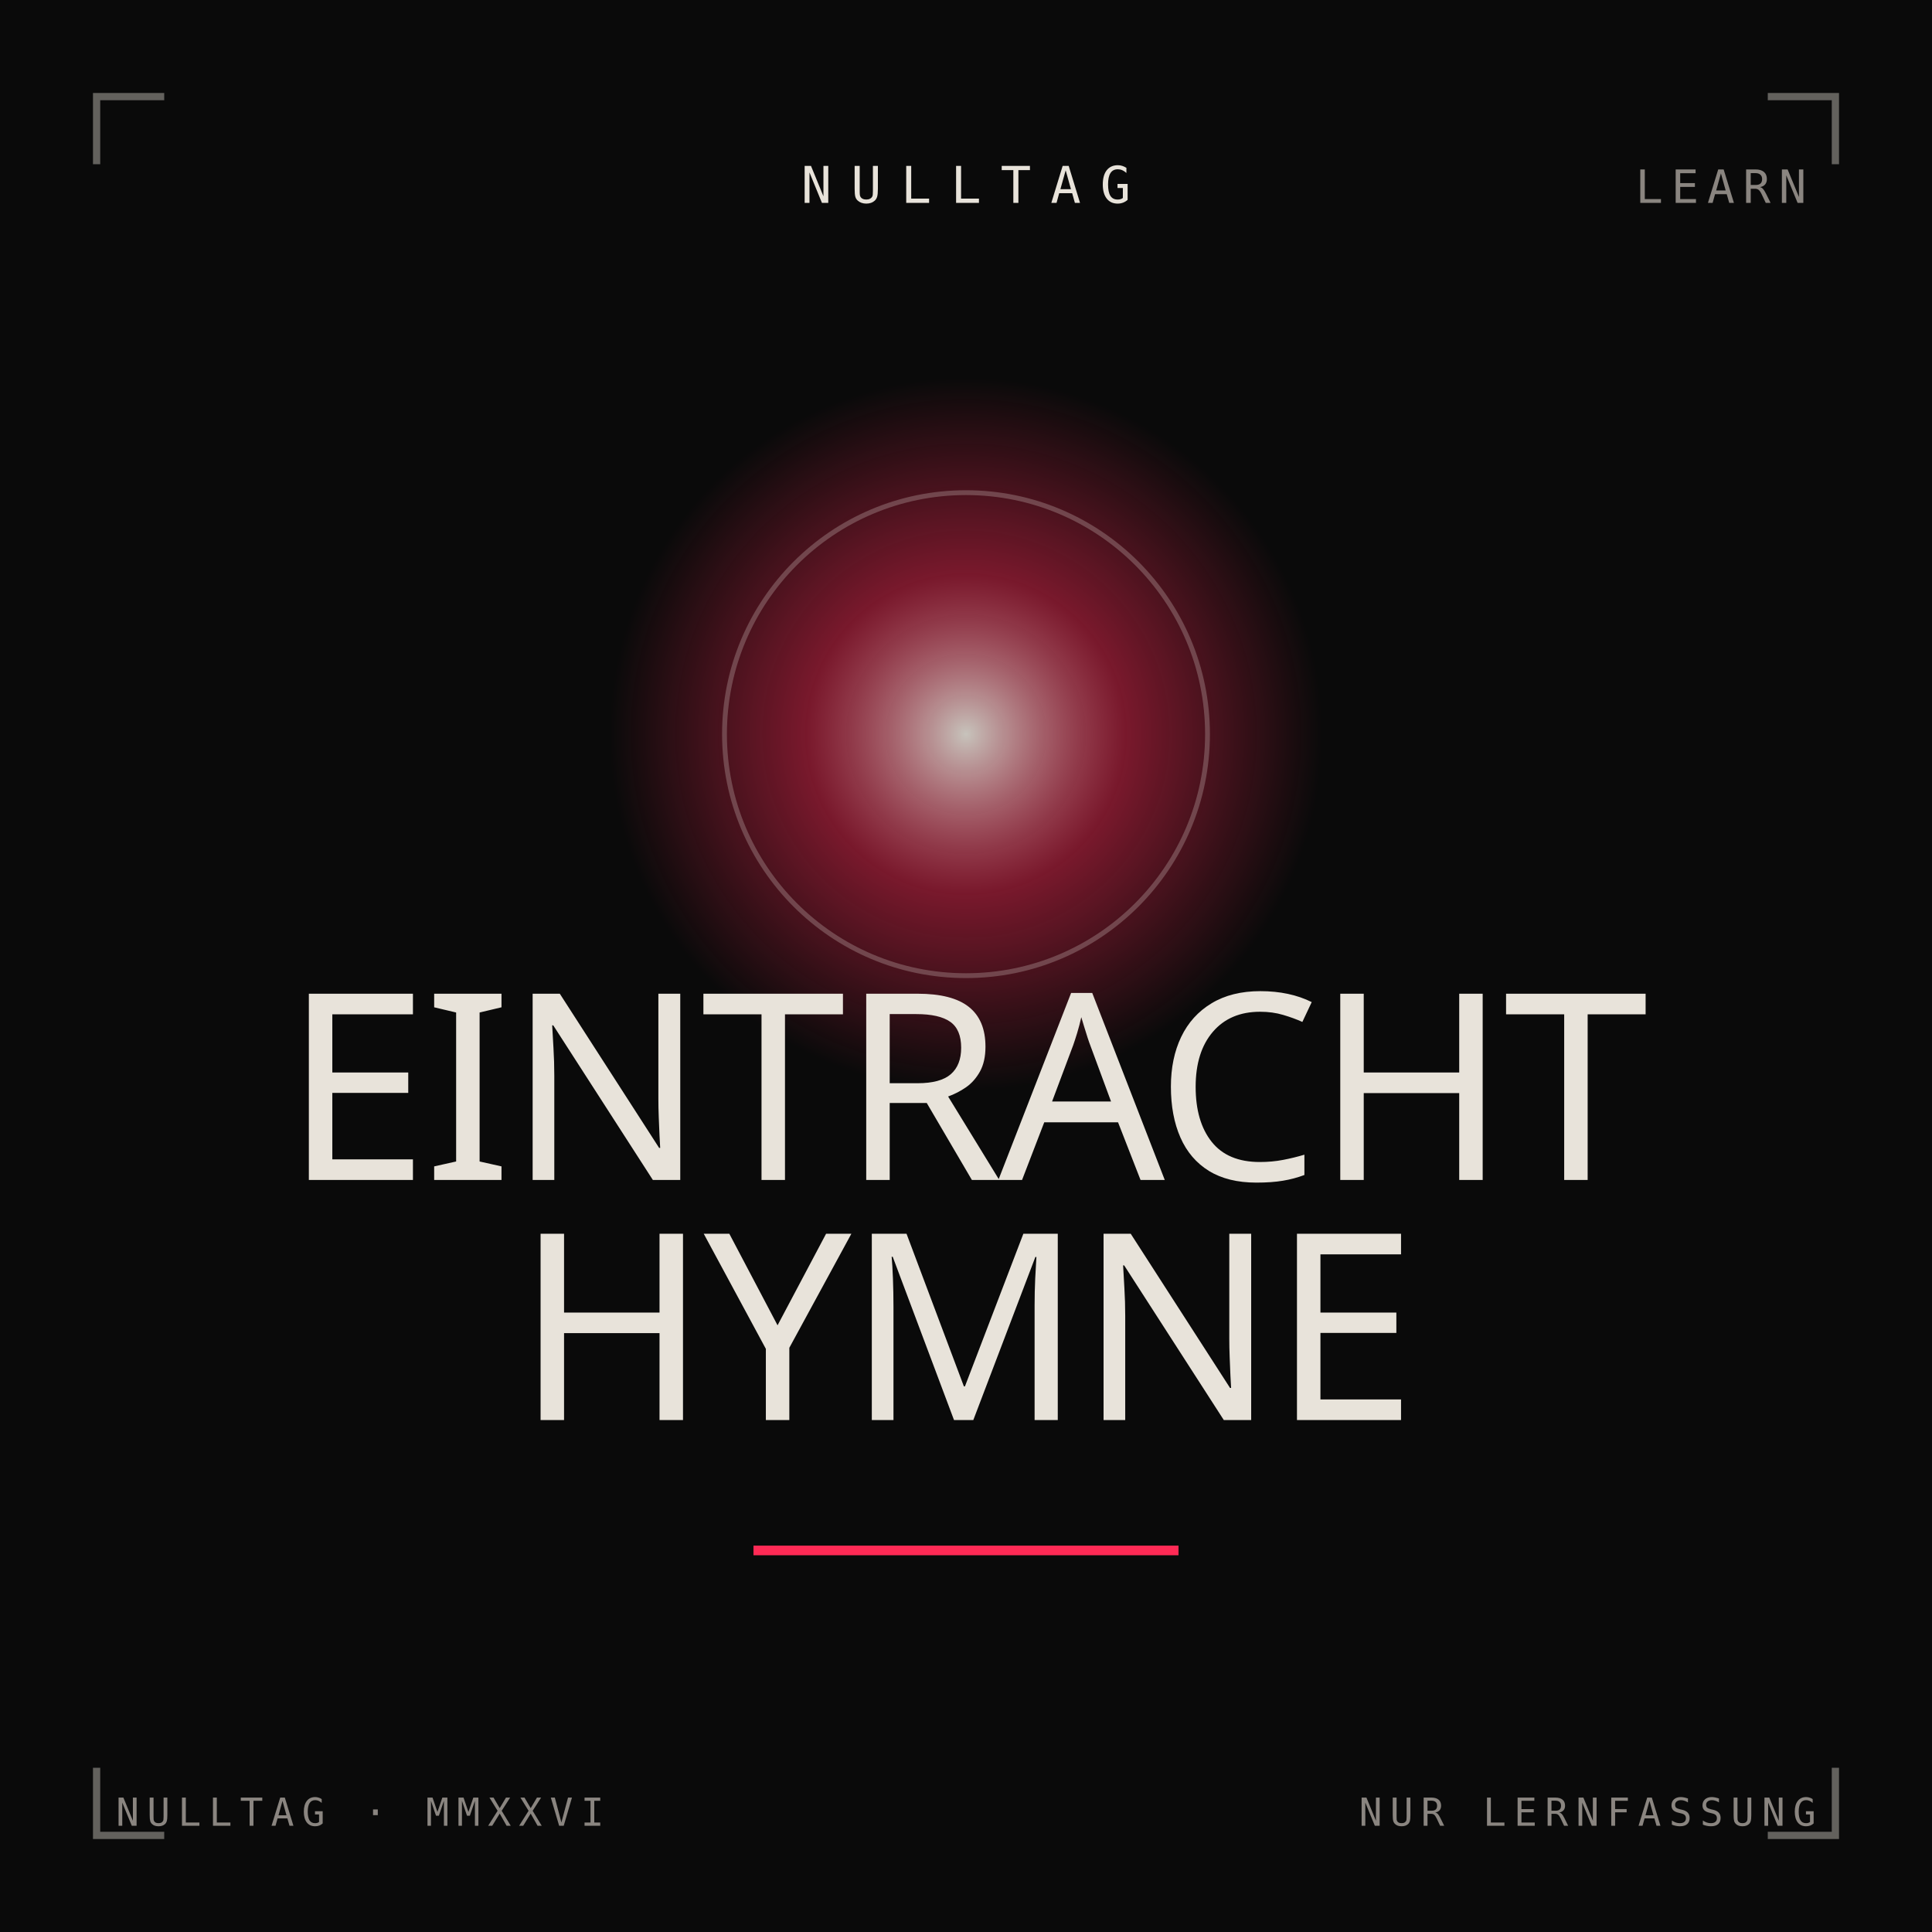
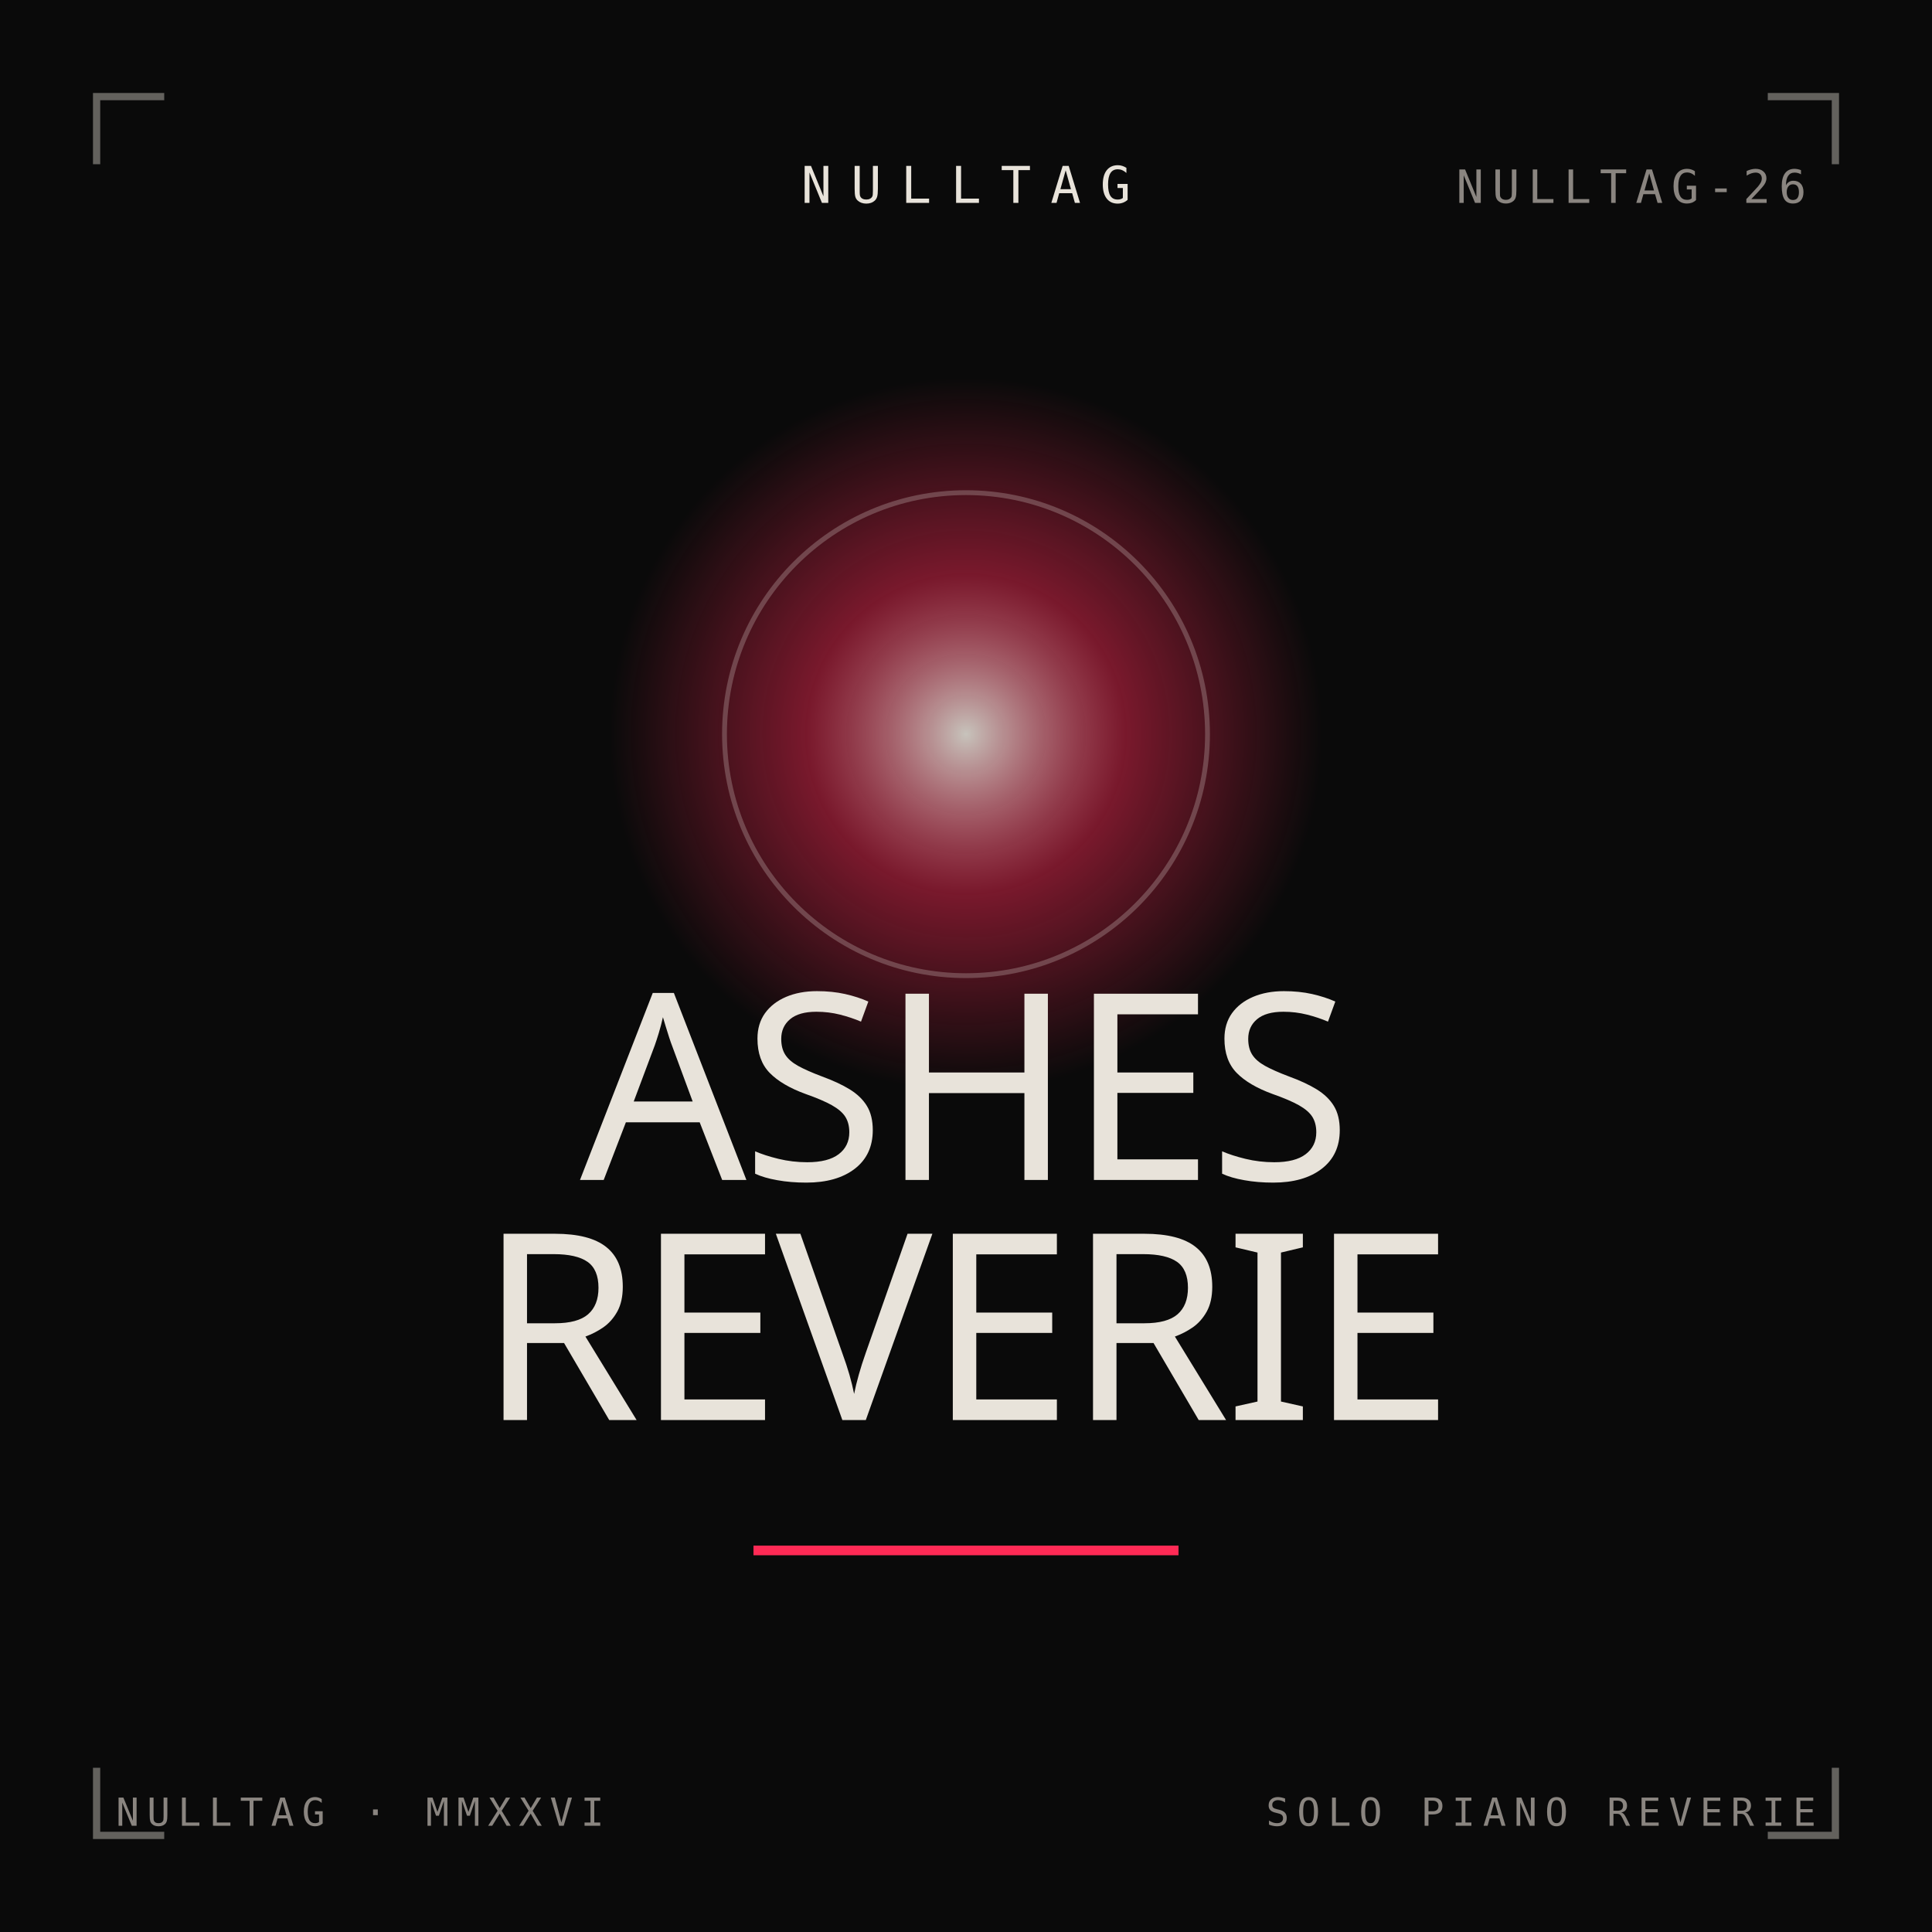
- <svg xmlns="http://www.w3.org/2000/svg" viewBox="0 0 400 400" role="img" aria-label="EINTRACHT HYMNE">
+ <svg xmlns="http://www.w3.org/2000/svg" viewBox="0 0 400 400" role="img" aria-label="ASHES REVERIE">
  <rect width="400" height="400" fill="#0a0a0a" />
  <g stroke="#e8e3da" stroke-width="1.5" fill="none" opacity="0.4">
    <path d="M20 34V20h14" />
    <path d="M366 20h14v14" />
    <path d="M380 366v14h-14" />
    <path d="M34 380H20v-14" />
  </g>
  <text x="200" y="42" font-family="JetBrains Mono, SF Mono, Menlo, Consolas, monospace" font-size="10.5" fill="#e8e3da" text-anchor="middle" letter-spacing="4">NULLTAG</text>
-   <text x="374" y="42" font-family="JetBrains Mono, SF Mono, Menlo, Consolas, monospace" font-size="9.5" fill="#8a8580" text-anchor="end" letter-spacing="1.7">LEARN</text>
+   <text x="374" y="42" font-family="JetBrains Mono, SF Mono, Menlo, Consolas, monospace" font-size="9.5" fill="#8a8580" text-anchor="end" letter-spacing="1.7">NULLTAG-26</text>
  <defs>
    <radialGradient id="g">
      <stop offset="0%" stop-color="#e8e3da" stop-opacity="0.85" />
      <stop offset="45%" stop-color="#ff2a55" stop-opacity="0.45" />
      <stop offset="100%" stop-color="#ff2a55" stop-opacity="0" />
    </radialGradient>
  </defs>
  <circle cx="200" cy="152" r="74" fill="url(#g)" />
  <circle cx="200" cy="152" r="50" fill="none" stroke="#e8e3da" stroke-width="1" opacity="0.25" />
-   <text x="200" y="244.3" font-family="Bebas Neue, Oswald, Arial Narrow, sans-serif" font-size="54" fill="#e8e3da" text-anchor="middle" letter-spacing="-1" textLength="253" lengthAdjust="spacingAndGlyphs">EINTRACHT</text>
-   <text x="200" y="294.0" font-family="Bebas Neue, Oswald, Arial Narrow, sans-serif" font-size="54" fill="#e8e3da" text-anchor="middle" letter-spacing="-1" textLength="140" lengthAdjust="spacingAndGlyphs">HYMNE</text>
+   <text x="200" y="244.3" font-family="Bebas Neue, Oswald, Arial Narrow, sans-serif" font-size="54" fill="#e8e3da" text-anchor="middle" letter-spacing="-1" textLength="140" lengthAdjust="spacingAndGlyphs">ASHES</text>
+   <text x="200" y="294.0" font-family="Bebas Neue, Oswald, Arial Narrow, sans-serif" font-size="54" fill="#e8e3da" text-anchor="middle" letter-spacing="-1" textLength="197" lengthAdjust="spacingAndGlyphs">REVERIE</text>
  <rect x="156" y="320" width="88" height="2" fill="#ff2a55" />
  <text x="24" y="378" font-family="JetBrains Mono, SF Mono, Menlo, Consolas, monospace" font-size="8" fill="#8a8580" letter-spacing="1.6">NULLTAG · MMXXVI</text>
-   <text x="376" y="378" font-family="JetBrains Mono, SF Mono, Menlo, Consolas, monospace" font-size="8" fill="#8a8580" text-anchor="end" letter-spacing="1.6">NUR LERNFASSUNG</text>
+   <text x="376" y="378" font-family="JetBrains Mono, SF Mono, Menlo, Consolas, monospace" font-size="8" fill="#8a8580" text-anchor="end" letter-spacing="1.6">SOLO PIANO REVERIE</text>
</svg>
